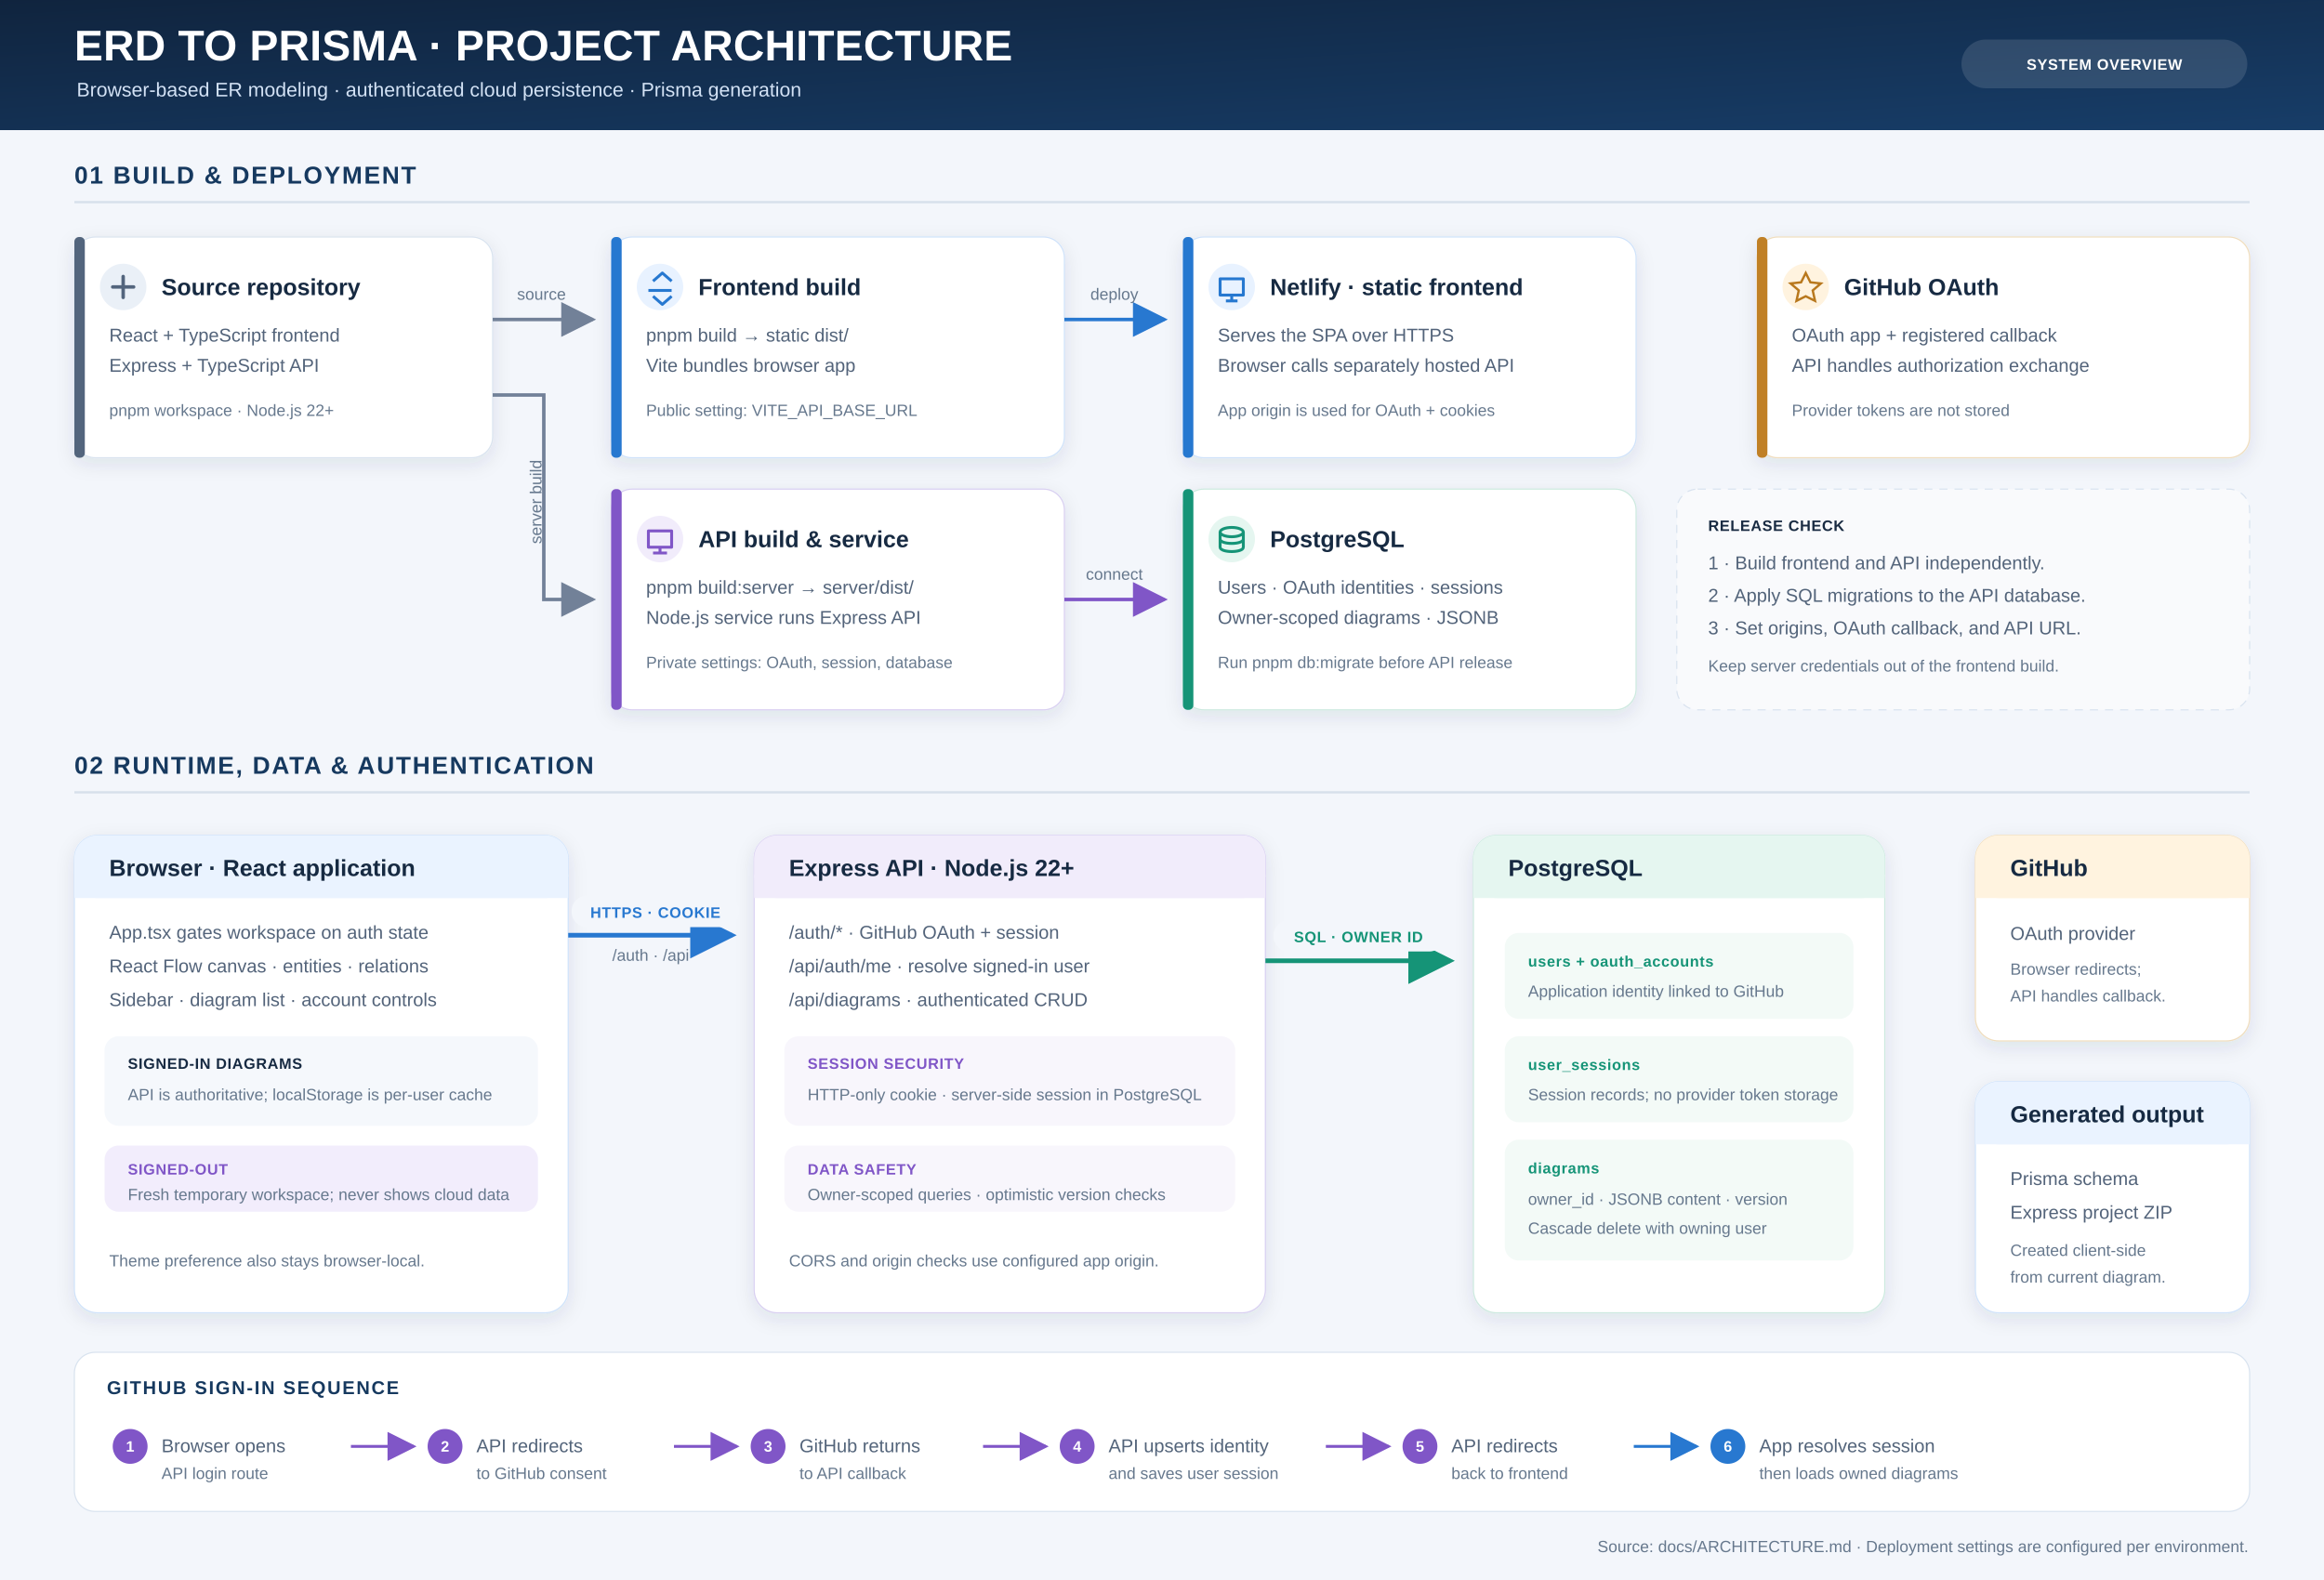
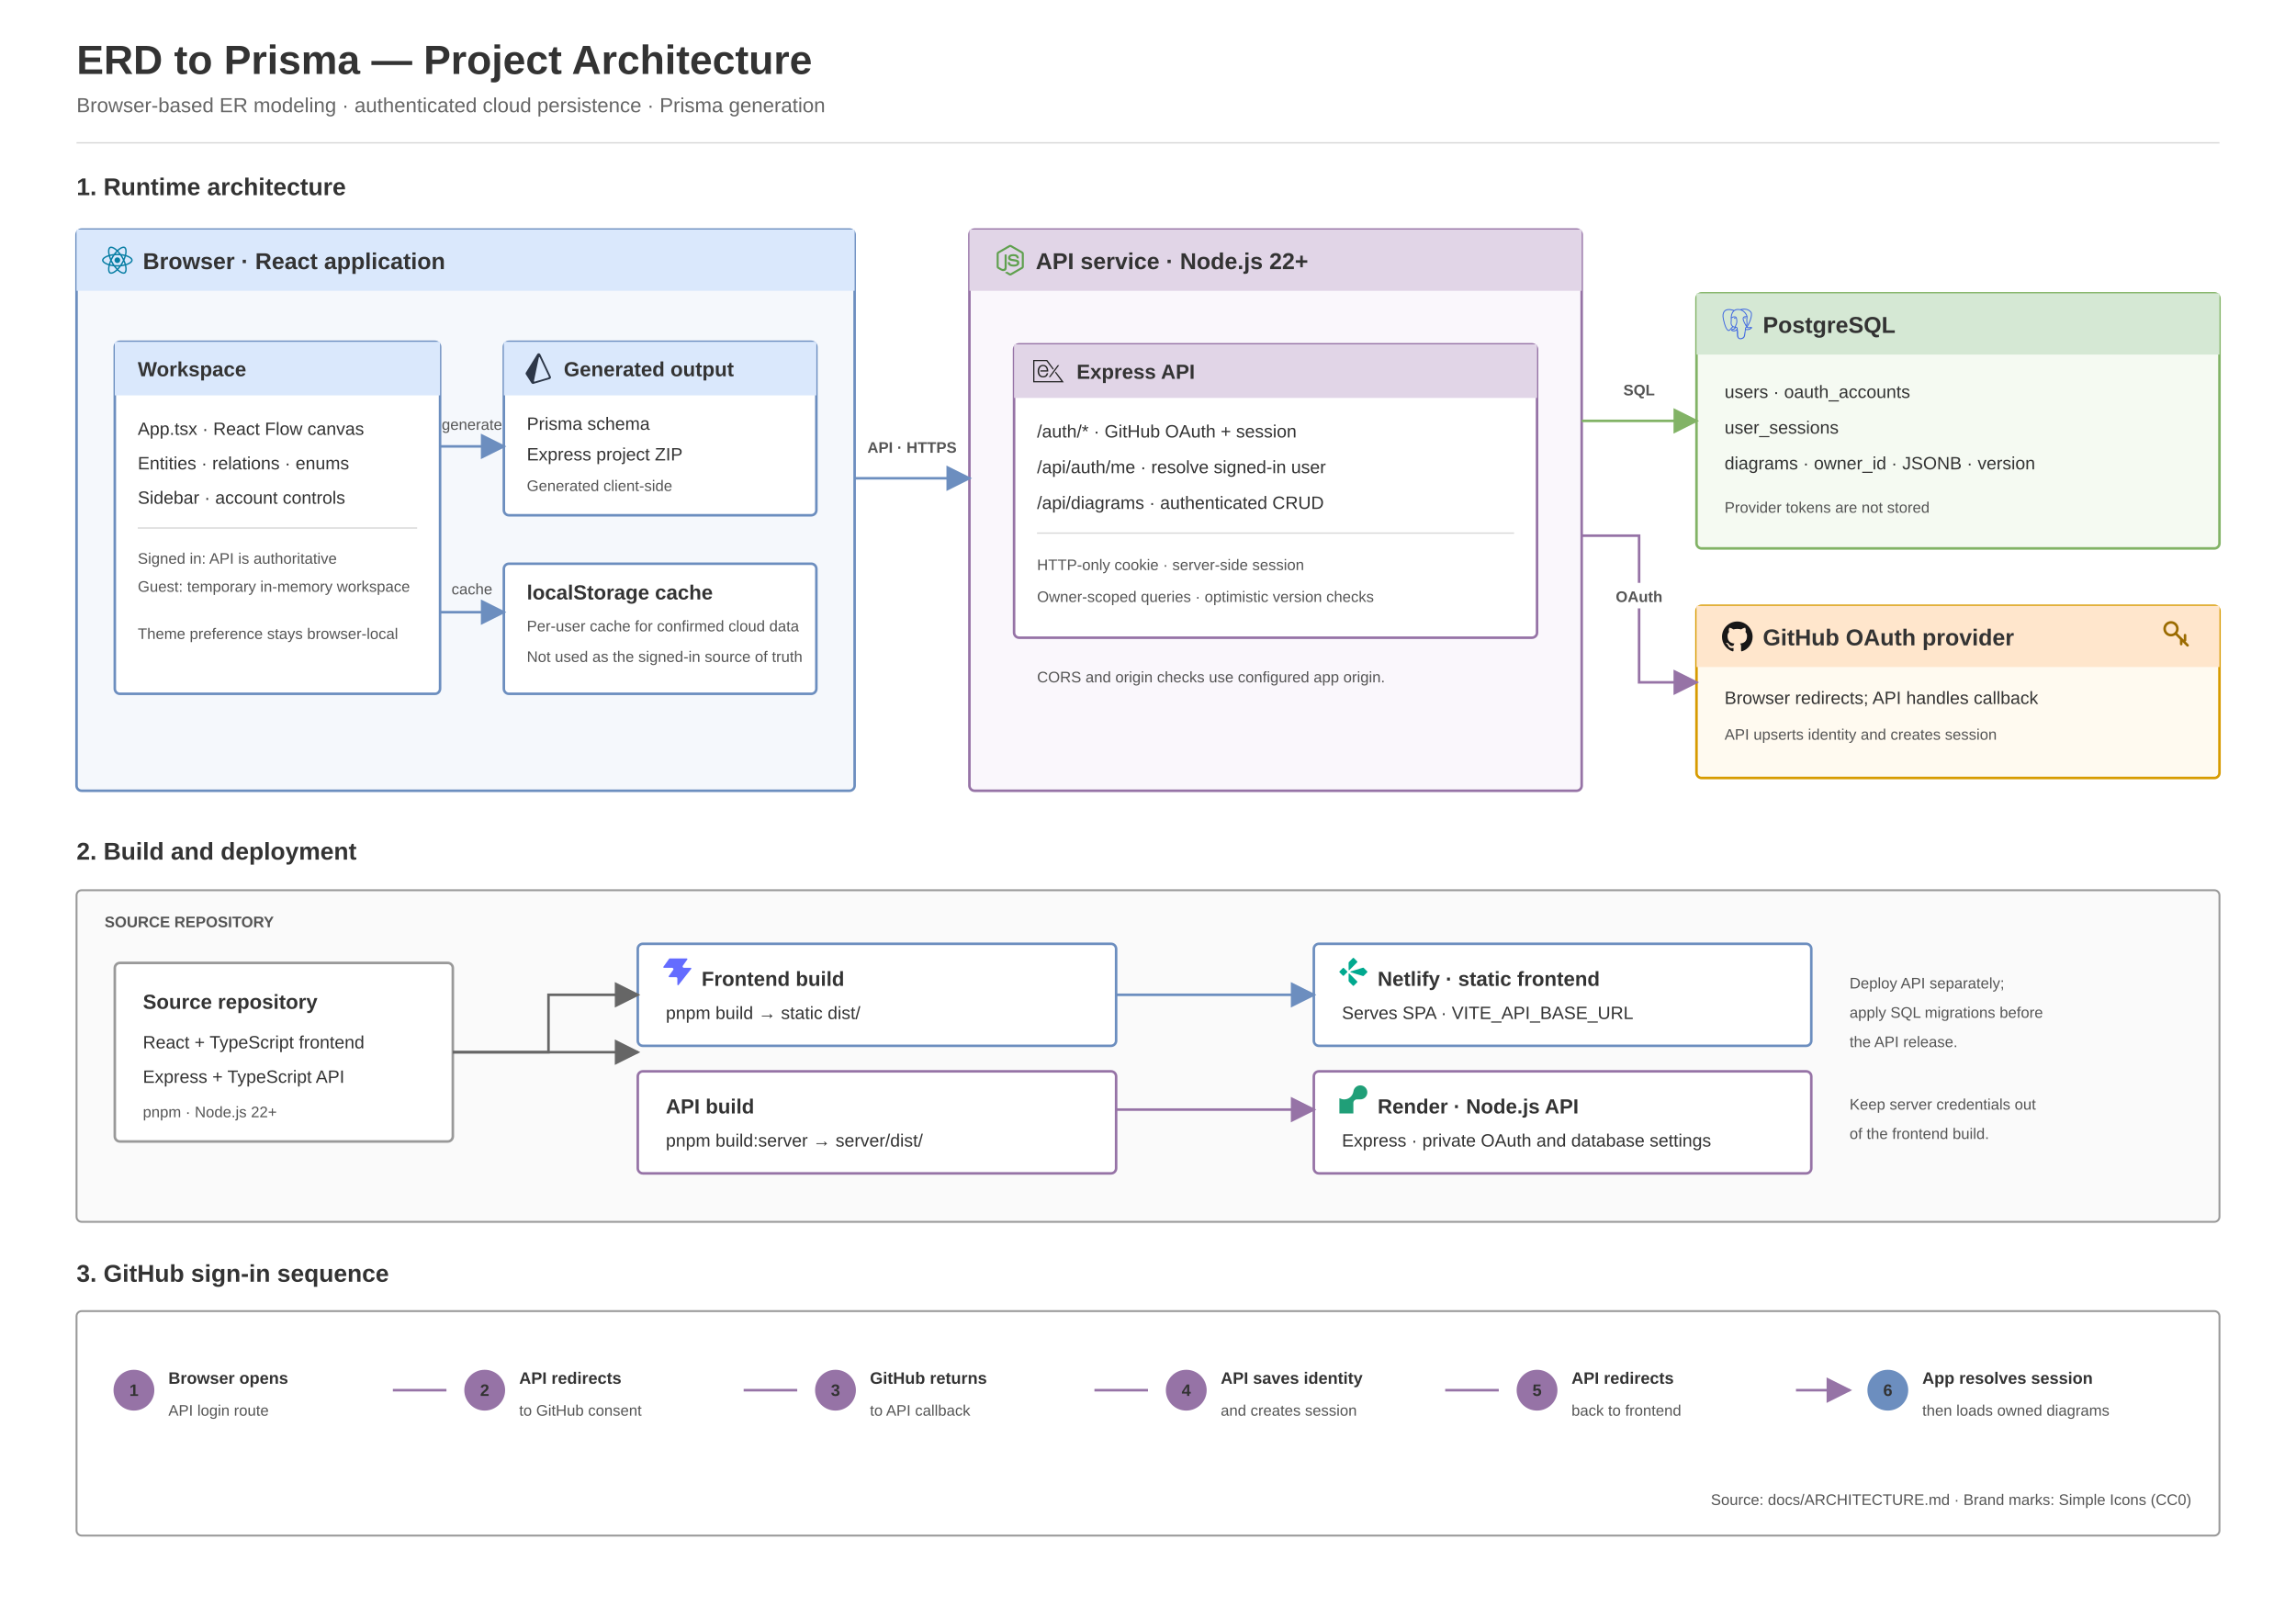
- <svg xmlns="http://www.w3.org/2000/svg" width="2000" height="1360" viewBox="0 0 2000 1360">
+ <svg xmlns="http://www.w3.org/2000/svg" width="1800" height="1260" viewBox="0 0 1800 1260">
  <defs>
-     <linearGradient id="header" x1="0" x2="1" y1="0" y2="1">
-       <stop offset="0" stop-color="#10243e" />
-       <stop offset="1" stop-color="#173d68" />
-     </linearGradient>
-     <filter id="shadow" x="-10%" y="-10%" width="120%" height="130%">
-       <feDropShadow dx="0" dy="5" stdDeviation="8" flood-color="#17304d" flood-opacity=".10" />
-     </filter>
-     <marker id="arrow-blue" markerWidth="12" markerHeight="12" refX="10" refY="6" orient="auto">
-       <path d="M1 1 L11 6 L1 11 Z" fill="#2878d0" />
+     <marker id="arrow" markerWidth="10" markerHeight="10" refX="9" refY="5" orient="auto">
+       <path d="M0 0L10 5L0 10Z" fill="#666" />
    </marker>
-     <marker id="arrow-green" markerWidth="12" markerHeight="12" refX="10" refY="6" orient="auto">
-       <path d="M1 1 L11 6 L1 11 Z" fill="#159477" />
+     <marker id="arrow-blue" markerWidth="10" markerHeight="10" refX="9" refY="5" orient="auto">
+       <path d="M0 0L10 5L0 10Z" fill="#6c8ebf" />
    </marker>
-     <marker id="arrow-purple" markerWidth="12" markerHeight="12" refX="10" refY="6" orient="auto">
-       <path d="M1 1 L11 6 L1 11 Z" fill="#8056c7" />
+     <marker id="arrow-purple" markerWidth="10" markerHeight="10" refX="9" refY="5" orient="auto">
+       <path d="M0 0L10 5L0 10Z" fill="#9673a6" />
    </marker>
-     <marker id="arrow-gray" markerWidth="12" markerHeight="12" refX="10" refY="6" orient="auto">
-       <path d="M1 1 L11 6 L1 11 Z" fill="#728198" />
+     <marker id="arrow-green" markerWidth="10" markerHeight="10" refX="9" refY="5" orient="auto">
+       <path d="M0 0L10 5L0 10Z" fill="#82b366" />
    </marker>
+     <symbol id="icon-react" viewBox="0 0 24 24">
+       <path d="M14.23 12.004a2.236 2.236 0 0 1-2.235 2.236 2.236 2.236 0 0 1-2.236-2.236 2.236 2.236 0 0 1 2.235-2.236 2.236 2.236 0 0 1 2.236 2.236zm2.648-10.69c-1.346 0-3.107.96-4.888 2.622-1.78-1.653-3.542-2.602-4.887-2.602-.41 0-.783.093-1.106.278-1.375.793-1.683 3.264-.973 6.365C1.98 8.917 0 10.42 0 12.004c0 1.59 1.99 3.097 5.043 4.03-.704 3.113-.39 5.588.988 6.38.32.187.69.275 1.102.275 1.345 0 3.107-.96 4.888-2.624 1.78 1.654 3.542 2.603 4.887 2.603.41 0 .783-.09 1.106-.275 1.374-.792 1.683-3.263.973-6.365C22.02 15.096 24 13.59 24 12.004c0-1.59-1.99-3.097-5.043-4.032.704-3.11.39-5.587-.988-6.38-.318-.184-.688-.277-1.092-.278zm-.005 1.09v.006c.225 0 .406.044.558.127.666.382.955 1.835.73 3.704-.054.46-.142.945-.25 1.44-.96-.236-2.006-.417-3.107-.534-.66-.905-1.345-1.727-2.035-2.447 1.592-1.48 3.087-2.292 4.105-2.295zm-9.77.02c1.012 0 2.514.808 4.11 2.28-.686.72-1.37 1.537-2.02 2.442-1.107.117-2.154.298-3.113.538-.112-.49-.195-.964-.254-1.42-.23-1.868.054-3.32.714-3.707.19-.09.4-.127.563-.132zm4.882 3.05c.455.468.91.992 1.36 1.564-.44-.02-.89-.034-1.345-.034-.46 0-.915.01-1.36.034.44-.572.895-1.096 1.345-1.565zM12 8.1c.74 0 1.477.034 2.202.093.406.582.802 1.203 1.183 1.86.372.64.71 1.29 1.018 1.946-.308.655-.646 1.31-1.013 1.95-.38.66-.773 1.288-1.18 1.87-.728.063-1.466.098-2.21.098-.74 0-1.477-.035-2.202-.093-.406-.582-.802-1.204-1.183-1.86-.372-.64-.71-1.29-1.018-1.946.303-.657.646-1.313 1.013-1.954.38-.66.773-1.286 1.18-1.868.728-.064 1.466-.098 2.21-.098zm-3.635.254c-.24.377-.48.763-.704 1.16-.225.39-.435.782-.635 1.174-.265-.656-.49-1.31-.676-1.947.64-.15 1.315-.283 2.015-.386zm7.26 0c.695.103 1.365.23 2.006.387-.18.632-.405 1.282-.66 1.933-.2-.39-.41-.783-.64-1.174-.225-.392-.465-.774-.705-1.146zm3.063.675c.484.15.944.317 1.375.498 1.732.74 2.852 1.708 2.852 2.476-.005.768-1.125 1.74-2.857 2.475-.42.18-.88.342-1.355.493-.28-.958-.646-1.956-1.1-2.98.45-1.017.81-2.01 1.085-2.964zm-13.395.004c.278.96.645 1.957 1.1 2.98-.45 1.017-.812 2.01-1.086 2.964-.484-.15-.944-.318-1.37-.5-1.732-.737-2.852-1.706-2.852-2.474 0-.768 1.12-1.742 2.852-2.476.42-.18.88-.342 1.356-.494zm11.678 4.28c.265.657.49 1.312.676 1.948-.64.157-1.316.29-2.016.39.24-.375.48-.762.705-1.158.225-.39.435-.788.636-1.18zm-9.945.02c.2.392.41.783.64 1.175.23.39.465.772.705 1.143-.695-.102-1.365-.23-2.006-.386.18-.63.406-1.282.66-1.933zM17.92 16.32c.112.493.2.968.254 1.423.23 1.868-.054 3.32-.714 3.708-.147.09-.338.128-.563.128-1.012 0-2.514-.807-4.11-2.28.686-.72 1.37-1.536 2.02-2.44 1.107-.118 2.154-.3 3.113-.54zm-11.83.01c.96.234 2.006.415 3.107.532.66.905 1.345 1.727 2.035 2.446-1.595 1.483-3.092 2.295-4.11 2.295-.22-.005-.406-.05-.553-.132-.666-.38-.955-1.834-.73-3.703.054-.46.142-.944.25-1.438zm4.56.64c.44.02.89.034 1.345.034.46 0 .915-.01 1.36-.034-.44.572-.895 1.095-1.345 1.565-.455-.47-.91-.993-1.36-1.565z" />
+     </symbol>
+     <symbol id="icon-express" viewBox="0 0 24 24">
+       <path d="M12.262 16.666h1.146l6.975-9.325H19.22zm9.778 1.441v.004l-4.334-5.706-.557.74 4.873 6.682H.945V4.173h9.505l5.026 6.7.574-.772-4.374-5.928h.003l-.719-.945H0v17.544h24zM10.917 8.705a3.8 3.8 0 0 0-1.292-1.183q-.796-.45-1.916-.45c-.746 0-1.37.14-1.906.424a3.76 3.76 0 0 0-1.31 1.12 4.9 4.9 0 0 0-.75 1.581 7.17 7.17 0 0 0 0 3.696c.148.567.402 1.101.75 1.573a3.5 3.5 0 0 0 1.31 1.066q.803.39 1.906.389 1.77 0 2.739-.868.966-.867 1.328-2.457h-1.139q-.271 1.084-.977 1.734-.704.651-1.952.65-.812 0-1.392-.342a3.1 3.1 0 0 1-.957-.869 3.5 3.5 0 0 1-.551-1.182 5 5 0 0 1-.17-1.133 9 9 0 0 0-.015-.286 4.5 4.5 0 0 1 .015-.829c.047-.418.147-.83.296-1.223A3.7 3.7 0 0 1 5.54 9.05a2.9 2.9 0 0 1 .922-.742q.541-.28 1.246-.28c.47 0 .869.093 1.23.28q.541.281.922.742.379.461.587 1.057t.225 1.246H5.625l.004.957h6.182a7.3 7.3 0 0 0-.18-1.924 4.9 4.9 0 0 0-.715-1.68z" />
+     </symbol>
+     <symbol id="icon-node" viewBox="0 0 24 24">
+       <path d="M11.998,24c-0.321,0-0.641-0.084-0.922-0.247l-2.936-1.737c-0.438-0.245-0.224-0.332-.08-.383c.585-.203.703-.25 1.328-.604c.065-.037.151-.023.218.017l2.256 1.339c.082.045.197.045.272 0l8.795-5.076c.082-.047.134-.141.134-.238V6.921c0-.099-.053-.192-.137-.242l-8.791-5.072c-.081-.047-.189-.047-.271 0L3.075 6.68c-.085.049-.139.145-.139.241v10.15c0 .097.054.189.139.235l2.409 1.392c1.307.654 2.108-.116 2.108-.89V7.787c0-.142.114-.253.256-.253h1.115c.139 0 .255.112.255.253v10.021c0 1.745-.95 2.745-2.604 2.745-.508 0-.909 0-2.026-.551L2.28 18.675c-.57-.329-.922-.945-.922-1.604V6.921c0-.659.353-1.275.922-1.603l8.795-5.082c.557-.315 1.296-.315 1.848 0l8.794 5.082c.57.329.924.944.924 1.603v10.15c0 .659-.354 1.273-.924 1.604l-8.794 5.078C12.643 23.916 12.324 24 11.998 24zM19.099 13.993c0-1.9-1.284-2.406-3.987-2.763-2.731-.361-3.009-.548-3.009-1.187 0-.528.235-1.233 2.258-1.233 1.807 0 2.473.389 2.747 1.607.024.115.129.199.247.199h1.141c.071 0 .138-.031.186-.081.048-.054.074-.123.067-.196-.177-2.098-1.571-3.076-4.388-3.076-2.508 0-4.004 1.058-4.004 2.833 0 1.925 1.488 2.457 3.895 2.695 2.88.282 3.103.703 3.103 1.269 0 .983-.789 1.402-2.642 1.402-2.327 0-2.839-.584-3.011-1.742-.02-.124-.126-.215-.253-.215h-1.137c-.141 0-.254.112-.254.253 0 1.482.806 3.248 4.655 3.248C17.501 17.007 19.099 15.91 19.099 13.993z" />
+     </symbol>
+     <symbol id="icon-postgresql" viewBox="0 0 24 24">
+       <path d="M23.559 14.723a.527.527 0 0 0-.056-.119c-.139-.263-.477-.342-1.007-.232-1.653.341-2.293.131-2.526-.019 1.342-2.048 2.445-4.522 3.041-6.83.271-1.051.798-3.524.122-4.732a1.564 1.564 0 0 0-.151-.235C21.693.909 19.801.025 17.51.001c-1.495-.016-2.771.346-3.116.479a9.449 9.449 0 0 0-.516-.082 8.044 8.044 0 0 0-1.311-.128c-1.182-.018-2.204.264-3.05.841-.857-.321-4.789-1.645-7.222.079C.936 2.153.309 3.873.43 6.304c.041.818.507 3.334 1.242 5.744.46 1.506.939 2.702 1.433 3.582.553.994 1.126 1.593 1.714 1.79.447.149 1.133.144 1.858-.728.801-.964 1.59-1.826 1.945-2.207.435.235.906.362 1.39.377a.057.057 0 0 0 0.0.004 11.031 11.031 0 0 0-.247.305c-.339.43-.409.52-1.5.744-.31.064-1.134.234-1.146.811-.003.122.033.231.092.327.227.423.922.61 1.015.633 1.335.334 2.504.092 3.371-.679-.017 2.231.077 4.417.345 5.087.221.553.762 1.905 2.469 1.904.251 0 .526-.029.83-.094 1.782-.382 2.556-1.17 2.855-2.906.15-.871.402-2.875.539-4.101.017-.07.036-.121.057-.136.001-.001.07-.047.427.031a.367.367 0 0 0 .044.007l.254.022.015.001c.847.038 1.911-.143 2.531-.431.644-.299 1.806-1.032 1.595-1.67zM2.371 11.877c-.744-2.436-1.178-4.885-1.212-5.572-.109-2.171.417-3.683 1.562-4.493 1.837-1.299 4.84-.541 6.108-.13-.003.003-.007.006-.01.009-2.024 2.044-1.976 5.536-1.971 5.75-0.0.082.007.199.016.359.035.587.1 1.68-.073 2.918-.161 1.15.194 2.276.973 3.089.081.084.165.163.252.237-.347.371-1.1 1.193-1.903 2.158-.568.682-.96.552-1.089.509-.392-.131-.813-.587-1.238-1.322-.48-.839-.964-2.032-1.415-3.513zm6.007 5.087c-.171-.043-.327-.113-.432-.177.089-.039.237-.09.483-.141 1.283-.264 1.482-.451 1.914-1.0.099-.126.212-.269.367-.443a.355.355 0 0 0 .074-.13c.171-.151.272-.11.437-.042.156.065.308.26.369.475.029.102.062.294-.045.444-.904 1.266-2.222 1.249-3.168 1.013zm2.094-3.988-.052.141c-.133.357-.257.688-.333 1.003-.667-.002-1.317-.287-1.81-.802-.628-.655-.913-1.566-.782-2.5.183-1.308.115-2.447.079-3.059-.005-.086-.009-.161-.012-.22.296-.262 1.666-.996 2.643-.772.446.102.718.406.831.928.585 2.704.077 3.831-.33 4.736-.084.187-.163.363-.231.545zm7.364 4.572c-.017.177-.036.376-.062.596l-.146.438a.355.355 0 0 0-.018.108c-.006.475-.054.649-.115.869-.063.229-.135.489-.179 1.058-.11 1.414-.878 2.227-2.417 2.557-1.516.325-1.784-.497-2.021-1.222a6.582 6.582 0 0 0-.077-.227c-.215-.586-.191-1.412-.157-2.555.017-.561-.025-1.901-.33-2.646.004-.293.011-.591.019-.892a.353.353 0 0 0-.015-.113 1.493 1.493 0 0 0-.044-.208c-.123-.428-.421-.787-.78-.935-.142-.059-.404-.167-.718-.087.067-.276.183-.588.309-.925l.053-.142c.059-.16.134-.326.213-.501.426-.948 1.011-2.245.377-5.177-.237-1.098-1.03-1.634-2.232-1.51-.721.075-1.38.365-1.709.532a5.672 5.672 0 0 0-.196.104c.092-1.106.439-3.174 1.736-4.482a4.031 4.031 0 0 1 .303-.276.353.353 0 0 0 .145-.064c.752-.571 1.694-.851 2.802-.833.409.007.802.034 1.174.081 1.939.354 3.244 1.447 4.036 2.383.814.962 1.255 1.931 1.431 2.454-1.323-.135-2.223.127-2.68.779-.993 1.419.543 4.173 1.281 5.496.135.243.252.452.289.541.24.583.551.971.779 1.255.07.087.137.171.189.245-.401.116-1.121.383-1.055 1.717-.012.156-.042.447-.083.815-.046.208-.07.46-.099.766zm.89-1.621c-.041-.832.269-.918.597-1.01a2.857 2.857 0 0 0 .135-.041 1.202 1.202 0 0 0 .134.103c.57.377 1.582.421 3.007.134-.202.177-.519.399-.953.601-.41.19-1.096.333-1.747.364-.72.034-1.086-.081-1.172-.151zm.57-9.271c-.006.351-.054.669-.105 1.002-.055.358-.112.727-.126 1.176-.014.437.04.891.093 1.33.107.887.216 1.8-.207 2.701a3.527 3.527 0 0 1-.188-.386c-.053-.128-.167-.333-.325-.616-.616-1.104-2.057-3.69-1.319-4.745.38-.543 1.341-.566 2.178-.463zm.228 7.014a12.376 12.376 0 0 0-.085-.107l-.035-.044c.726-1.2.584-2.386.458-3.438-.052-.432-.101-.84-.088-1.223.013-.406.067-.754.118-1.091.064-.415.129-.844.111-1.351.013-.053.019-.116.012-.19-.046-.485-.6-1.938-1.729-3.253-.608-.707-1.49-1.497-2.689-2.039.525-.107 1.233-.203 2.024-.186 2.051.046 3.675.814 4.824 2.282a.908.908 0 0 1 .067.1c.723 1.356-.276 6.275-2.987 10.54zm-8.817-6.116c-.025.179-.309.422-.621.422a.582.582 0 0 1-.081-.006c-.187-.026-.377-.144-.506-.316-.046-.06-.12-.178-.105-.284.005-.04.026-.099.092-.149.118-.089.352-.123.61-.087.316.044.643.194.611.419zm7.931-.411c.011.079-.049.201-.153.31-.068.072-.212.196-.408.223a.546.546 0 0 1-.075.005c-.293 0-.541-.234-.561-.372-.024-.176.264-.311.561-.352.297-.041.611.009.636.185z" />
+     </symbol>
+     <symbol id="icon-github" viewBox="0 0 24 24">
+       <path d="M12 .297c-6.63 0-12 5.373-12 12 0 5.303 3.438 9.8 8.205 11.385.6.113.82-.258.82-.577 0-.285-.01-1.04-.015-2.04-3.338.724-4.042-1.61-4.042-1.61C4.422 18.07 3.633 17.7 3.633 17.7c-1.087-.744.084-.729.084-.729 1.205.084 1.838 1.236 1.838 1.236 1.07 1.835 2.809 1.305 3.495.998.108-.776.417-1.305.76-1.605-2.665-.3-5.466-1.332-5.466-5.93 0-1.31.465-2.38 1.235-3.22-.135-.303-.54-1.523.105-3.176 0 0 1.005-.322 3.3 1.23.96-.267 1.98-.399 3-.405 1.02.006 2.04.138 3 .405 2.28-1.552 3.285-1.23 3.285-1.23.645 1.653.24 2.873.12 3.176.765.84 1.23 1.91 1.23 3.22 0 4.61-2.805 5.625-5.475 5.92.42.36.81 1.096.81 2.22 0 1.606-.015 2.896-.015 3.286 0 .315.21.69.825.57C20.565 22.092 24 17.592 24 12.297c0-6.627-5.373-12-12-12" />
+     </symbol>
+     <symbol id="icon-netlify" viewBox="0 0 24 24">
+       <path d="m9.793 12.405 10.299 3.13c.347.106.561.053.775-.161l2.943-2.916a.616.616 0 0 0 0-.91l-2.943-2.915c-.214-.214-.428-.268-.776-.161l-10.298 3.13c-.428.133-.428.668 0 .802m-1.846 1.391L7.92 19.36c0 .562.107.855.374 1.123l3.29 3.316c.268.268.589.268.83 0l2.835-2.835c.268-.267.268-.562 0-.83l-6.607-6.606c-.294-.295-.695-.134-.695.267m0-3.585c-.027.402.401.562.696.268l6.607-6.607c.267-.268.267-.589 0-.83L12.415.18c-.24-.24-.562-.24-.83 0l-3.29 3.317c-.267.267-.374.481-.374.83zm-4.092 5.03c-.268.268-.562.268-.83 0L.19 12.405c-.267-.24-.267-.562 0-.83L3.025 8.74c.268-.267.562-.267.83 0l2.835 2.835c.267.268.267.589 0 .83z" />
+     </symbol>
+     <symbol id="icon-render" viewBox="0 0 24 24">
+       <path d="M18.263.007c-3.121-.147-5.744 2.109-6.192 5.082-.018.138-.045.272-.067.405-.696 3.703-3.936 6.507-7.827 6.507-1.388 0-2.691-.356-3.825-.979a.202.202 0 0 0-.302.178V24H12v-8.999c0-1.656 1.338-3 2.987-3h2.988c3.382 0 6.103-2.817 5.97-6.244-.12-3.084-2.61-5.603-5.682-5.75" />
+     </symbol>
+     <symbol id="icon-prisma" viewBox="0 0 24 24">
+       <path d="M21.807 18.285 13.553.756c-.207-.438-.639-.727-1.129-.754-.502-.029-.952.213-1.206.625L2.266 15.127c-.277.452-.272 1.009.016 1.456l4.376 6.779c.261.405.713.639 1.182.639.133 0 .267-.019.399-.058l12.702-3.757c.389-.115.707-.39.874-.755s.163-.783-.007-1.145zm-1.848.752L9.181 22.224c-.329.098-.645-.187-.576-.519l3.85-18.439c.072-.345.549-.4.699-.08l7.129 15.138c.134.286-.019.622-.325.713z" />
+     </symbol>
+     <symbol id="icon-vite" viewBox="0 0 24 24">
+       <path d="M13.056 23.238a.57.57 0 0 1-1.02-.355v-5.202c0-.63-.512-1.143-1.144-1.143H5.148a.57.57 0 0 1-.464-.903l3.777-5.29c.54-.753 0-1.804-.93-1.804H.57a.574.574 0 0 1-.543-.746.6.6 0 0 1 .08-.157L5.008.78a.57.57 0 0 1 .467-.24h14.589a.57.57 0 0 1 .466.903l-3.778 5.29c-.54.755 0 1.806.93 1.806h5.745c.238 0 .424.138.513.322a.56.56 0 0 1-.063.603z" />
+     </symbol>
    <style>
-       text { font-family: -apple-system, BlinkMacSystemFont, "Segoe UI", Arial, sans-serif; fill: #192b42; }
-       .title { fill: #fff; font-size: 37px; font-weight: 750; letter-spacing: .2px; }
-       .subtitle { fill: #d3e2f5; font-size: 17px; }
-       .section { fill: #16395f; font-size: 21px; font-weight: 750; letter-spacing: 1.4px; }
-       .card-title { font-size: 20px; font-weight: 700; }
-       .body { font-size: 16px; fill: #53647a; }
-       .small { font-size: 14px; fill: #66788d; }
-       .label { font-size: 13px; font-weight: 700; letter-spacing: .5px; }
-       .number { font-size: 13px; font-weight: 800; fill: #fff; text-anchor: middle; dominant-baseline: central; }
-       .white { fill: #fff; }
-       .blue { fill: #2878d0; }
-       .green { fill: #159477; }
-       .purple { fill: #8056c7; }
+       text { font-family: Arial, Helvetica, sans-serif; fill: #333; }
+       .title { font-size: 32px; font-weight: 700; }
+       .subtitle { font-size: 16px; fill: #666; }
+       .section { font-size: 19px; font-weight: 700; }
+       .group-title { font-size: 18px; font-weight: 700; }
+       .box-title { font-size: 16px; font-weight: 700; }
+       .body { font-size: 14px; }
+       .small { font-size: 12px; fill: #555; }
+       .label { font-size: 12px; font-weight: 700; fill: #555; }
+       .step { font-size: 13px; font-weight: 700; }
+       .number { font-size: 13px; font-weight: 700; text-anchor: middle; dominant-baseline: central; }
+       .connector { fill: none; stroke: #666; stroke-width: 2; marker-end: url(#arrow); }
+       .connector-blue { fill: none; stroke: #6c8ebf; stroke-width: 2; marker-end: url(#arrow-blue); }
+       .connector-purple { fill: none; stroke: #9673a6; stroke-width: 2; marker-end: url(#arrow-purple); }
+       .connector-green { fill: none; stroke: #82b366; stroke-width: 2; marker-end: url(#arrow-green); }
    </style>
  </defs>
-   <rect width="2000" height="1360" fill="#f3f6fb" />
-   <rect width="2000" height="112" fill="url(#header)" />
-   <text x="64" y="52" class="title" fill="#ffffff">ERD TO PRISMA · PROJECT ARCHITECTURE</text>
-   <text x="66" y="83" class="subtitle" fill="#d3e2f5">Browser-based ER modeling · authenticated cloud persistence · Prisma generation</text>
-   <rect x="1688" y="34" width="246" height="42" rx="21" fill="#ffffff" fill-opacity=".12" />
-   <text x="1811" y="60" class="label white" text-anchor="middle">SYSTEM OVERVIEW</text>
-   <text x="64" y="158" class="section">01  BUILD &amp; DEPLOYMENT</text>
-   <line x1="64" y1="174" x2="1936" y2="174" stroke="#d7e0eb" stroke-width="2" />
-   <g filter="url(#shadow)">
-     <rect x="64" y="204" width="360" height="190" rx="18" fill="#fff" stroke="#d9e3ef" />
-     <rect x="64" y="204" width="9" height="190" rx="4" fill="#52657d" />
-     <circle cx="106" cy="247" r="20" fill="#eaf0f7" />
-     <path d="M97 247h18m-9-9v18" stroke="#52657d" stroke-width="3" stroke-linecap="round" />
-     <text x="139" y="254" class="card-title">Source repository</text>
-     <text x="94" y="294" class="body">React + TypeScript frontend</text>
-     <text x="94" y="320" class="body">Express + TypeScript API</text>
-     <text x="94" y="358" class="small">pnpm workspace · Node.js 22+</text>
-   </g>
-   <g filter="url(#shadow)">
-     <rect x="526" y="204" width="390" height="190" rx="18" fill="#fff" stroke="#cfe2fa" />
-     <rect x="526" y="204" width="9" height="190" rx="4" fill="#2878d0" />
-     <circle cx="568" cy="247" r="20" fill="#e8f2ff" />
-     <path d="M558 250h20m-16-8 8-7 8 7m-16 13 8 7 8-7" fill="none" stroke="#2878d0" stroke-width="2.5" stroke-linejoin="round" />
-     <text x="601" y="254" class="card-title">Frontend build</text>
-     <text x="556" y="294" class="body">pnpm build → static dist/</text>
-     <text x="556" y="320" class="body">Vite bundles browser app</text>
-     <text x="556" y="358" class="small">Public setting: VITE_API_BASE_URL</text>
-   </g>
-   <g filter="url(#shadow)">
-     <rect x="1018" y="204" width="390" height="190" rx="18" fill="#fff" stroke="#cfe2fa" />
-     <rect x="1018" y="204" width="9" height="190" rx="4" fill="#2878d0" />
-     <circle cx="1060" cy="247" r="20" fill="#e8f2ff" />
-     <path d="M1050 240h20v14h-20zm5 19h10m-5-5v5" fill="none" stroke="#2878d0" stroke-width="2.5" stroke-linejoin="round" />
-     <text x="1093" y="254" class="card-title">Netlify · static frontend</text>
-     <text x="1048" y="294" class="body">Serves the SPA over HTTPS</text>
-     <text x="1048" y="320" class="body">Browser calls separately hosted API</text>
-     <text x="1048" y="358" class="small">App origin is used for OAuth + cookies</text>
-   </g>
-   <g filter="url(#shadow)">
-     <rect x="526" y="421" width="390" height="190" rx="18" fill="#fff" stroke="#d8cff1" />
-     <rect x="526" y="421" width="9" height="190" rx="4" fill="#8056c7" />
-     <circle cx="568" cy="464" r="20" fill="#f1ecfb" />
-     <path d="M558 457h20v14h-20zm4 19h12m-6-5v5" fill="none" stroke="#8056c7" stroke-width="2.5" stroke-linejoin="round" />
-     <text x="601" y="471" class="card-title">API build &amp; service</text>
-     <text x="556" y="511" class="body">pnpm build:server → server/dist/</text>
-     <text x="556" y="537" class="body">Node.js service runs Express API</text>
-     <text x="556" y="575" class="small">Private settings: OAuth, session, database</text>
-   </g>
-   <g filter="url(#shadow)">
-     <rect x="1018" y="421" width="390" height="190" rx="18" fill="#fff" stroke="#cce9df" />
-     <rect x="1018" y="421" width="9" height="190" rx="4" fill="#159477" />
-     <circle cx="1060" cy="464" r="20" fill="#e5f6f0" />
-     <ellipse cx="1060" cy="458" rx="10" ry="4" fill="none" stroke="#159477" stroke-width="2.5" />
-     <path d="M1050 458v13c0 5 20 5 20 0v-13m-20 6c0 5 20 5 20 0" fill="none" stroke="#159477" stroke-width="2.5" />
-     <text x="1093" y="471" class="card-title">PostgreSQL</text>
-     <text x="1048" y="511" class="body">Users · OAuth identities · sessions</text>
-     <text x="1048" y="537" class="body">Owner-scoped diagrams · JSONB</text>
-     <text x="1048" y="575" class="small">Run pnpm db:migrate before API release</text>
-   </g>
-   <g filter="url(#shadow)">
-     <rect x="1512" y="204" width="424" height="190" rx="18" fill="#fff" stroke="#f0ddbd" />
-     <rect x="1512" y="204" width="9" height="190" rx="4" fill="#c08025" />
-     <circle cx="1554" cy="247" r="20" fill="#fff3df" />
-     <path d="M1554 235l4 8 9 1-7 6 2 9-8-4-8 4 2-9-7-6 9-1z" fill="none" stroke="#b8781f" stroke-width="2" />
-     <text x="1587" y="254" class="card-title">GitHub OAuth</text>
-     <text x="1542" y="294" class="body">OAuth app + registered callback</text>
-     <text x="1542" y="320" class="body">API handles authorization exchange</text>
-     <text x="1542" y="358" class="small">Provider tokens are not stored</text>
-   </g>
-   <path d="M424 275H510" fill="none" stroke="#728198" stroke-width="3" marker-end="url(#arrow-gray)" />
-   <text x="466" y="258" class="small" text-anchor="middle">source</text>
-   <path d="M916 275H1002" fill="none" stroke="#2878d0" stroke-width="3" marker-end="url(#arrow-blue)" />
-   <text x="959" y="258" class="small" text-anchor="middle">deploy</text>
-   <path d="M424 340H468V516H510" fill="none" stroke="#728198" stroke-width="3" marker-end="url(#arrow-gray)" />
-   <text x="466" y="432" class="small" transform="rotate(-90 466 432)" text-anchor="middle">server build</text>
-   <path d="M916 516H1002" fill="none" stroke="#8056c7" stroke-width="3" marker-end="url(#arrow-purple)" />
-   <text x="959" y="499" class="small" text-anchor="middle">connect</text>
-   <rect x="1443" y="421" width="493" height="190" rx="18" fill="#f9fafc" stroke="#d9e3ef" stroke-dasharray="7 6" />
-   <text x="1470" y="457" class="label" fill="#52657d">RELEASE CHECK</text>
-   <text x="1470" y="490" class="body">1 · Build frontend and API independently.</text>
-   <text x="1470" y="518" class="body">2 · Apply SQL migrations to the API database.</text>
-   <text x="1470" y="546" class="body">3 · Set origins, OAuth callback, and API URL.</text>
-   <text x="1470" y="578" class="small">Keep server credentials out of the frontend build.</text>
-   <text x="64" y="666" class="section">02  RUNTIME, DATA &amp; AUTHENTICATION</text>
-   <line x1="64" y1="682" x2="1936" y2="682" stroke="#d7e0eb" stroke-width="2" />
-   <g filter="url(#shadow)">
-     <rect x="64" y="719" width="425" height="411" rx="20" fill="#fff" stroke="#cfe2fa" />
-     <rect x="64" y="719" width="425" height="54" rx="20" fill="#eaf3ff" />
-     <path d="M64 753v20h425v-20" fill="#eaf3ff" />
-     <text x="94" y="754" class="card-title">Browser · React application</text>
-     <text x="94" y="808" class="body">App.tsx gates workspace on auth state</text>
-     <text x="94" y="837" class="body">React Flow canvas · entities · relations</text>
-     <text x="94" y="866" class="body">Sidebar · diagram list · account controls</text>
-     <rect x="90" y="892" width="373" height="77" rx="12" fill="#f5f8fc" />
-     <text x="110" y="920" class="label" fill="#52657d">SIGNED-IN DIAGRAMS</text>
-     <text x="110" y="947" class="small">API is authoritative; localStorage is per-user cache</text>
-     <rect x="90" y="986" width="373" height="57" rx="12" fill="#f2edfc" />
-     <text x="110" y="1011" class="label purple">SIGNED-OUT</text>
-     <text x="110" y="1033" class="small">Fresh temporary workspace; never shows cloud data</text>
-     <text x="94" y="1090" class="small">Theme preference also stays browser-local.</text>
-   </g>
-   <g filter="url(#shadow)">
-     <rect x="649" y="719" width="440" height="411" rx="20" fill="#fff" stroke="#d8cff1" />
-     <rect x="649" y="719" width="440" height="54" rx="20" fill="#f1ecfb" />
-     <path d="M649 753v20h440v-20" fill="#f1ecfb" />
-     <text x="679" y="754" class="card-title">Express API · Node.js 22+</text>
-     <text x="679" y="808" class="body">/auth/* · GitHub OAuth + session</text>
-     <text x="679" y="837" class="body">/api/auth/me · resolve signed-in user</text>
-     <text x="679" y="866" class="body">/api/diagrams · authenticated CRUD</text>
-     <rect x="675" y="892" width="388" height="77" rx="12" fill="#f8f6fc" />
-     <text x="695" y="920" class="label purple">SESSION SECURITY</text>
-     <text x="695" y="947" class="small">HTTP-only cookie · server-side session in PostgreSQL</text>
-     <rect x="675" y="986" width="388" height="57" rx="12" fill="#f8f6fc" />
-     <text x="695" y="1011" class="label purple">DATA SAFETY</text>
-     <text x="695" y="1033" class="small">Owner-scoped queries · optimistic version checks</text>
-     <text x="679" y="1090" class="small">CORS and origin checks use configured app origin.</text>
-   </g>
-   <g filter="url(#shadow)">
-     <rect x="1268" y="719" width="354" height="411" rx="20" fill="#fff" stroke="#cce9df" />
-     <rect x="1268" y="719" width="354" height="54" rx="20" fill="#e5f6f0" />
-     <path d="M1268 753v20h354v-20" fill="#e5f6f0" />
-     <text x="1298" y="754" class="card-title">PostgreSQL</text>
-     <rect x="1295" y="803" width="300" height="74" rx="12" fill="#f3faf7" />
-     <text x="1315" y="832" class="label green">users + oauth_accounts</text>
-     <text x="1315" y="858" class="small">Application identity linked to GitHub</text>
-     <rect x="1295" y="892" width="300" height="74" rx="12" fill="#f3faf7" />
-     <text x="1315" y="921" class="label green">user_sessions</text>
-     <text x="1315" y="947" class="small">Session records; no provider token storage</text>
-     <rect x="1295" y="981" width="300" height="104" rx="12" fill="#f3faf7" />
-     <text x="1315" y="1010" class="label green">diagrams</text>
-     <text x="1315" y="1037" class="small">owner_id · JSONB content · version</text>
-     <text x="1315" y="1062" class="small">Cascade delete with owning user</text>
-   </g>
-   <g filter="url(#shadow)">
-     <rect x="1700" y="719" width="236" height="177" rx="20" fill="#fff" stroke="#f0ddbd" />
-     <rect x="1700" y="719" width="236" height="54" rx="20" fill="#fff3df" />
-     <path d="M1700 753v20h236v-20" fill="#fff3df" />
-     <text x="1730" y="754" class="card-title">GitHub</text>
-     <text x="1730" y="809" class="body">OAuth provider</text>
-     <text x="1730" y="839" class="small">Browser redirects;</text>
-     <text x="1730" y="862" class="small">API handles callback.</text>
-   </g>
-   <g filter="url(#shadow)">
-     <rect x="1700" y="931" width="236" height="199" rx="20" fill="#fff" stroke="#cfe2fa" />
-     <rect x="1700" y="931" width="236" height="54" rx="20" fill="#eaf3ff" />
-     <path d="M1700 965v20h236v-20" fill="#eaf3ff" />
-     <text x="1730" y="966" class="card-title">Generated output</text>
-     <text x="1730" y="1020" class="body">Prisma schema</text>
-     <text x="1730" y="1049" class="body">Express project ZIP</text>
-     <text x="1730" y="1081" class="small">Created client-side</text>
-     <text x="1730" y="1104" class="small">from current diagram.</text>
-   </g>
-   <path d="M489 805H630" fill="none" stroke="#2878d0" stroke-width="4" marker-end="url(#arrow-blue)" />
-   <rect x="492" y="771" width="144" height="27" rx="13" fill="#f3f6fb" />
-   <text x="564" y="790" class="label blue" text-anchor="middle">HTTPS · COOKIE</text>
-   <text x="560" y="827" class="small" text-anchor="middle">/auth · /api</text>
-   <path d="M1089 827H1248" fill="none" stroke="#159477" stroke-width="4" marker-end="url(#arrow-green)" />
-   <rect x="1096" y="792" width="147" height="27" rx="13" fill="#f3f6fb" />
-   <text x="1169" y="811" class="label green" text-anchor="middle">SQL · OWNER ID</text>
-   <rect x="64" y="1164" width="1872" height="137" rx="18" fill="#fff" stroke="#d9e3ef" />
-   <text x="92" y="1200" class="section" style="font-size:16px">GITHUB SIGN-IN SEQUENCE</text>
-   <g>
-     <circle cx="112" cy="1245" r="15" fill="#8056c7" />
-     <text x="112" y="1245" class="number">1</text>
-     <text x="139" y="1250" class="body">Browser opens</text>
-     <text x="139" y="1273" class="small">API login route</text>
-     <path d="M302 1245h54" stroke="#8056c7" stroke-width="2.5" marker-end="url(#arrow-purple)" />
-     <circle cx="383" cy="1245" r="15" fill="#8056c7" />
-     <text x="383" y="1245" class="number">2</text>
-     <text x="410" y="1250" class="body">API redirects</text>
-     <text x="410" y="1273" class="small">to GitHub consent</text>
-     <path d="M580 1245h54" stroke="#8056c7" stroke-width="2.5" marker-end="url(#arrow-purple)" />
-     <circle cx="661" cy="1245" r="15" fill="#8056c7" />
-     <text x="661" y="1245" class="number">3</text>
-     <text x="688" y="1250" class="body">GitHub returns</text>
-     <text x="688" y="1273" class="small">to API callback</text>
-     <path d="M846 1245h54" stroke="#8056c7" stroke-width="2.5" marker-end="url(#arrow-purple)" />
-     <circle cx="927" cy="1245" r="15" fill="#8056c7" />
-     <text x="927" y="1245" class="number">4</text>
-     <text x="954" y="1250" class="body">API upserts identity</text>
-     <text x="954" y="1273" class="small">and saves user session</text>
-     <path d="M1141 1245h54" stroke="#8056c7" stroke-width="2.5" marker-end="url(#arrow-purple)" />
-     <circle cx="1222" cy="1245" r="15" fill="#8056c7" />
-     <text x="1222" y="1245" class="number">5</text>
-     <text x="1249" y="1250" class="body">API redirects</text>
-     <text x="1249" y="1273" class="small">back to frontend</text>
-     <path d="M1406 1245h54" stroke="#2878d0" stroke-width="2.5" marker-end="url(#arrow-blue)" />
-     <circle cx="1487" cy="1245" r="15" fill="#2878d0" />
-     <text x="1487" y="1245" class="number">6</text>
-     <text x="1514" y="1250" class="body">App resolves session</text>
-     <text x="1514" y="1273" class="small">then loads owned diagrams</text>
-   </g>
-   <text x="1935" y="1336" class="small" text-anchor="end">Source: docs/ARCHITECTURE.md · Deployment settings are configured per environment.</text>
+   <rect width="1800" height="1260" fill="#fff" />
+   <text x="60" y="58" class="title">ERD to Prisma — Project Architecture</text>
+   <text x="60" y="88" class="subtitle">Browser-based ER modeling · authenticated cloud persistence · Prisma generation</text>
+   <line x1="60" y1="112" x2="1740" y2="112" stroke="#d6d6d6" stroke-width="1" />
+   <text x="60" y="153" class="section">1. Runtime architecture</text>
+   <rect x="60" y="180" width="610" height="440" rx="4" fill="#f5f8fc" stroke="#6c8ebf" stroke-width="2" />
+   <rect x="60" y="180" width="610" height="48" fill="#dae8fc" />
+   <use href="#icon-react" x="80" y="192" width="24" height="24" fill="#087ea4" />
+   <text x="112" y="211" class="group-title">Browser · React application</text>
+   <rect x="90" y="268" width="255" height="276" rx="4" fill="#fff" stroke="#6c8ebf" stroke-width="2" />
+   <rect x="90" y="268" width="255" height="42" fill="#dae8fc" />
+   <text x="108" y="295" class="box-title">Workspace</text>
+   <text x="108" y="341" class="body">App.tsx · React Flow canvas</text>
+   <text x="108" y="368" class="body">Entities · relations · enums</text>
+   <text x="108" y="395" class="body">Sidebar · account controls</text>
+   <line x1="108" y1="414" x2="327" y2="414" stroke="#d6d6d6" />
+   <text x="108" y="442" class="small">Signed in: API is authoritative</text>
+   <text x="108" y="464" class="small">Guest: temporary in-memory workspace</text>
+   <text x="108" y="501" class="small">Theme preference stays browser-local</text>
+   <rect x="395" y="268" width="245" height="136" rx="4" fill="#fff" stroke="#6c8ebf" stroke-width="2" />
+   <rect x="395" y="268" width="245" height="42" fill="#dae8fc" />
+   <use href="#icon-prisma" x="410" y="277" width="24" height="24" fill="#2d3748" />
+   <text x="442" y="295" class="box-title">Generated output</text>
+   <text x="413" y="337" class="body">Prisma schema</text>
+   <text x="413" y="361" class="body">Express project ZIP</text>
+   <text x="413" y="385" class="small">Generated client-side</text>
+   <path d="M345 350H395" class="connector-blue" />
+   <text x="370" y="337" class="small" text-anchor="middle">generate</text>
+   <rect x="395" y="442" width="245" height="102" rx="4" fill="#fff" stroke="#6c8ebf" stroke-width="2" />
+   <text x="413" y="470" class="box-title">localStorage cache</text>
+   <text x="413" y="495" class="small">Per-user cache for confirmed cloud data</text>
+   <text x="413" y="519" class="small">Not used as the signed-in source of truth</text>
+   <path d="M345 480H395" class="connector-blue" />
+   <text x="370" y="466" class="small" text-anchor="middle">cache</text>
+   <rect x="760" y="180" width="480" height="440" rx="4" fill="#faf7fc" stroke="#9673a6" stroke-width="2" />
+   <rect x="760" y="180" width="480" height="48" fill="#e1d5e7" />
+   <use href="#icon-node" x="780" y="192" width="24" height="24" fill="#5fa04e" />
+   <text x="812" y="211" class="group-title">API service · Node.js 22+</text>
+   <rect x="795" y="270" width="410" height="230" rx="4" fill="#fff" stroke="#9673a6" stroke-width="2" />
+   <rect x="795" y="270" width="410" height="42" fill="#e1d5e7" />
+   <use href="#icon-express" x="810" y="279" width="24" height="24" fill="#222" />
+   <text x="844" y="297" class="box-title">Express API</text>
+   <text x="813" y="343" class="body">/auth/* · GitHub OAuth + session</text>
+   <text x="813" y="371" class="body">/api/auth/me · resolve signed-in user</text>
+   <text x="813" y="399" class="body">/api/diagrams · authenticated CRUD</text>
+   <line x1="813" y1="418" x2="1187" y2="418" stroke="#d6d6d6" />
+   <text x="813" y="447" class="small">HTTP-only cookie · server-side session</text>
+   <text x="813" y="472" class="small">Owner-scoped queries · optimistic version checks</text>
+   <text x="813" y="535" class="small">CORS and origin checks use configured app origin.</text>
+   <rect x="1330" y="230" width="410" height="200" rx="4" fill="#f5faf2" stroke="#82b366" stroke-width="2" />
+   <rect x="1330" y="230" width="410" height="48" fill="#d5e8d4" />
+   <use href="#icon-postgresql" x="1350" y="242" width="24" height="24" fill="#4169e1" />
+   <text x="1382" y="261" class="group-title">PostgreSQL</text>
+   <text x="1352" y="312" class="body">users · oauth_accounts</text>
+   <text x="1352" y="340" class="body">user_sessions</text>
+   <text x="1352" y="368" class="body">diagrams · owner_id · JSONB · version</text>
+   <text x="1352" y="402" class="small">Provider tokens are not stored</text>
+   <rect x="1330" y="475" width="410" height="135" rx="4" fill="#fffaf0" stroke="#d79b00" stroke-width="2" />
+   <rect x="1330" y="475" width="410" height="48" fill="#ffe6cc" />
+   <use href="#icon-github" x="1350" y="487" width="24" height="24" fill="#181717" />
+   <text x="1382" y="506" class="group-title">GitHub OAuth provider</text>
+   <circle cx="1702" cy="493" r="5" fill="none" stroke="#9b6b00" stroke-width="2" />
+   <path d="m1706 497 9 9m-5-5v4m3-7v4" fill="none" stroke="#9b6b00" stroke-width="2" stroke-linecap="round" />
+   <text x="1352" y="552" class="body">Browser redirects; API handles callback</text>
+   <text x="1352" y="580" class="small">API upserts identity and creates session</text>
+   <path d="M670 375H760" class="connector-blue" />
+   <text x="715" y="355" class="label" text-anchor="middle">API · HTTPS</text>
+   <path d="M1240 330H1330" class="connector-green" />
+   <text x="1285" y="310" class="label" text-anchor="middle">SQL</text>
+   <path d="M1240 420H1285V535H1330" class="connector-purple" />
+   <rect x="1262" y="457" width="46" height="20" fill="#fff" />
+   <text x="1285" y="472" class="label" text-anchor="middle">OAuth</text>
+   <text x="60" y="674" class="section">2. Build and deployment</text>
+   <rect x="60" y="698" width="1680" height="260" rx="4" fill="#fafafa" stroke="#999" stroke-width="1.5" />
+   <text x="82" y="727" class="label">SOURCE REPOSITORY</text>
+   <rect x="90" y="755" width="265" height="140" rx="4" fill="#fff" stroke="#999" stroke-width="2" />
+   <text x="112" y="791" class="box-title">Source repository</text>
+   <text x="112" y="822" class="body">React + TypeScript frontend</text>
+   <text x="112" y="849" class="body">Express + TypeScript API</text>
+   <text x="112" y="876" class="small">pnpm · Node.js 22+</text>
+   <rect x="500" y="740" width="375" height="80" rx="4" fill="#fff" stroke="#6c8ebf" stroke-width="2" />
+   <use href="#icon-vite" x="520" y="751" width="22" height="22" fill="#646cff" />
+   <text x="550" y="773" class="box-title">Frontend build</text>
+   <text x="522" y="799" class="body">pnpm build → static dist/</text>
+   <rect x="1030" y="740" width="390" height="80" rx="4" fill="#fff" stroke="#6c8ebf" stroke-width="2" />
+   <use href="#icon-netlify" x="1050" y="751" width="22" height="22" fill="#00a98f" />
+   <text x="1080" y="773" class="box-title">Netlify · static frontend</text>
+   <text x="1052" y="799" class="body">Serves SPA · VITE_API_BASE_URL</text>
+   <rect x="500" y="840" width="375" height="80" rx="4" fill="#fff" stroke="#9673a6" stroke-width="2" />
+   <text x="522" y="873" class="box-title">API build</text>
+   <text x="522" y="899" class="body">pnpm build:server → server/dist/</text>
+   <rect x="1030" y="840" width="390" height="80" rx="4" fill="#fff" stroke="#9673a6" stroke-width="2" />
+   <use href="#icon-render" x="1050" y="851" width="22" height="22" fill="#209f78" />
+   <text x="1080" y="873" class="box-title">Render · Node.js API</text>
+   <text x="1052" y="899" class="body">Express · private OAuth and database settings</text>
+   <text x="1450" y="775" class="small">Deploy API separately;</text>
+   <text x="1450" y="798" class="small">apply SQL migrations before</text>
+   <text x="1450" y="821" class="small">the API release.</text>
+   <text x="1450" y="870" class="small">Keep server credentials out</text>
+   <text x="1450" y="893" class="small">of the frontend build.</text>
+   <path d="M355 825H430V780H500" class="connector" />
+   <path d="M355 825H500" class="connector" />
+   <path d="M875 780H1030" class="connector-blue" />
+   <path d="M875 870H1030" class="connector-purple" />
+   <text x="60" y="1005" class="section">3. GitHub sign-in sequence</text>
+   <rect x="60" y="1028" width="1680" height="176" rx="4" fill="#fff" stroke="#999" stroke-width="1.5" />
+   <path d="M308 1090H350M583 1090H625M858 1090H900M1133 1090H1175M1408 1090H1450" class="connector-purple" />
+   <circle cx="105" cy="1090" r="16" fill="#9673a6" />
+   <text x="105" y="1090" class="number" fill="#fff">1</text>
+   <text x="132" y="1085" class="step">Browser opens</text>
+   <text x="132" y="1110" class="small">API login route</text>
+   <circle cx="380" cy="1090" r="16" fill="#9673a6" />
+   <text x="380" y="1090" class="number" fill="#fff">2</text>
+   <text x="407" y="1085" class="step">API redirects</text>
+   <text x="407" y="1110" class="small">to GitHub consent</text>
+   <circle cx="655" cy="1090" r="16" fill="#9673a6" />
+   <text x="655" y="1090" class="number" fill="#fff">3</text>
+   <text x="682" y="1085" class="step">GitHub returns</text>
+   <text x="682" y="1110" class="small">to API callback</text>
+   <circle cx="930" cy="1090" r="16" fill="#9673a6" />
+   <text x="930" y="1090" class="number" fill="#fff">4</text>
+   <text x="957" y="1085" class="step">API saves identity</text>
+   <text x="957" y="1110" class="small">and creates session</text>
+   <circle cx="1205" cy="1090" r="16" fill="#9673a6" />
+   <text x="1205" y="1090" class="number" fill="#fff">5</text>
+   <text x="1232" y="1085" class="step">API redirects</text>
+   <text x="1232" y="1110" class="small">back to frontend</text>
+   <circle cx="1480" cy="1090" r="16" fill="#6c8ebf" />
+   <text x="1480" y="1090" class="number" fill="#fff">6</text>
+   <text x="1507" y="1085" class="step">App resolves session</text>
+   <text x="1507" y="1110" class="small">then loads owned diagrams</text>
+   <text x="1718" y="1180" class="small" text-anchor="end">Source: docs/ARCHITECTURE.md · Brand marks: Simple Icons (CC0)</text>
</svg>
